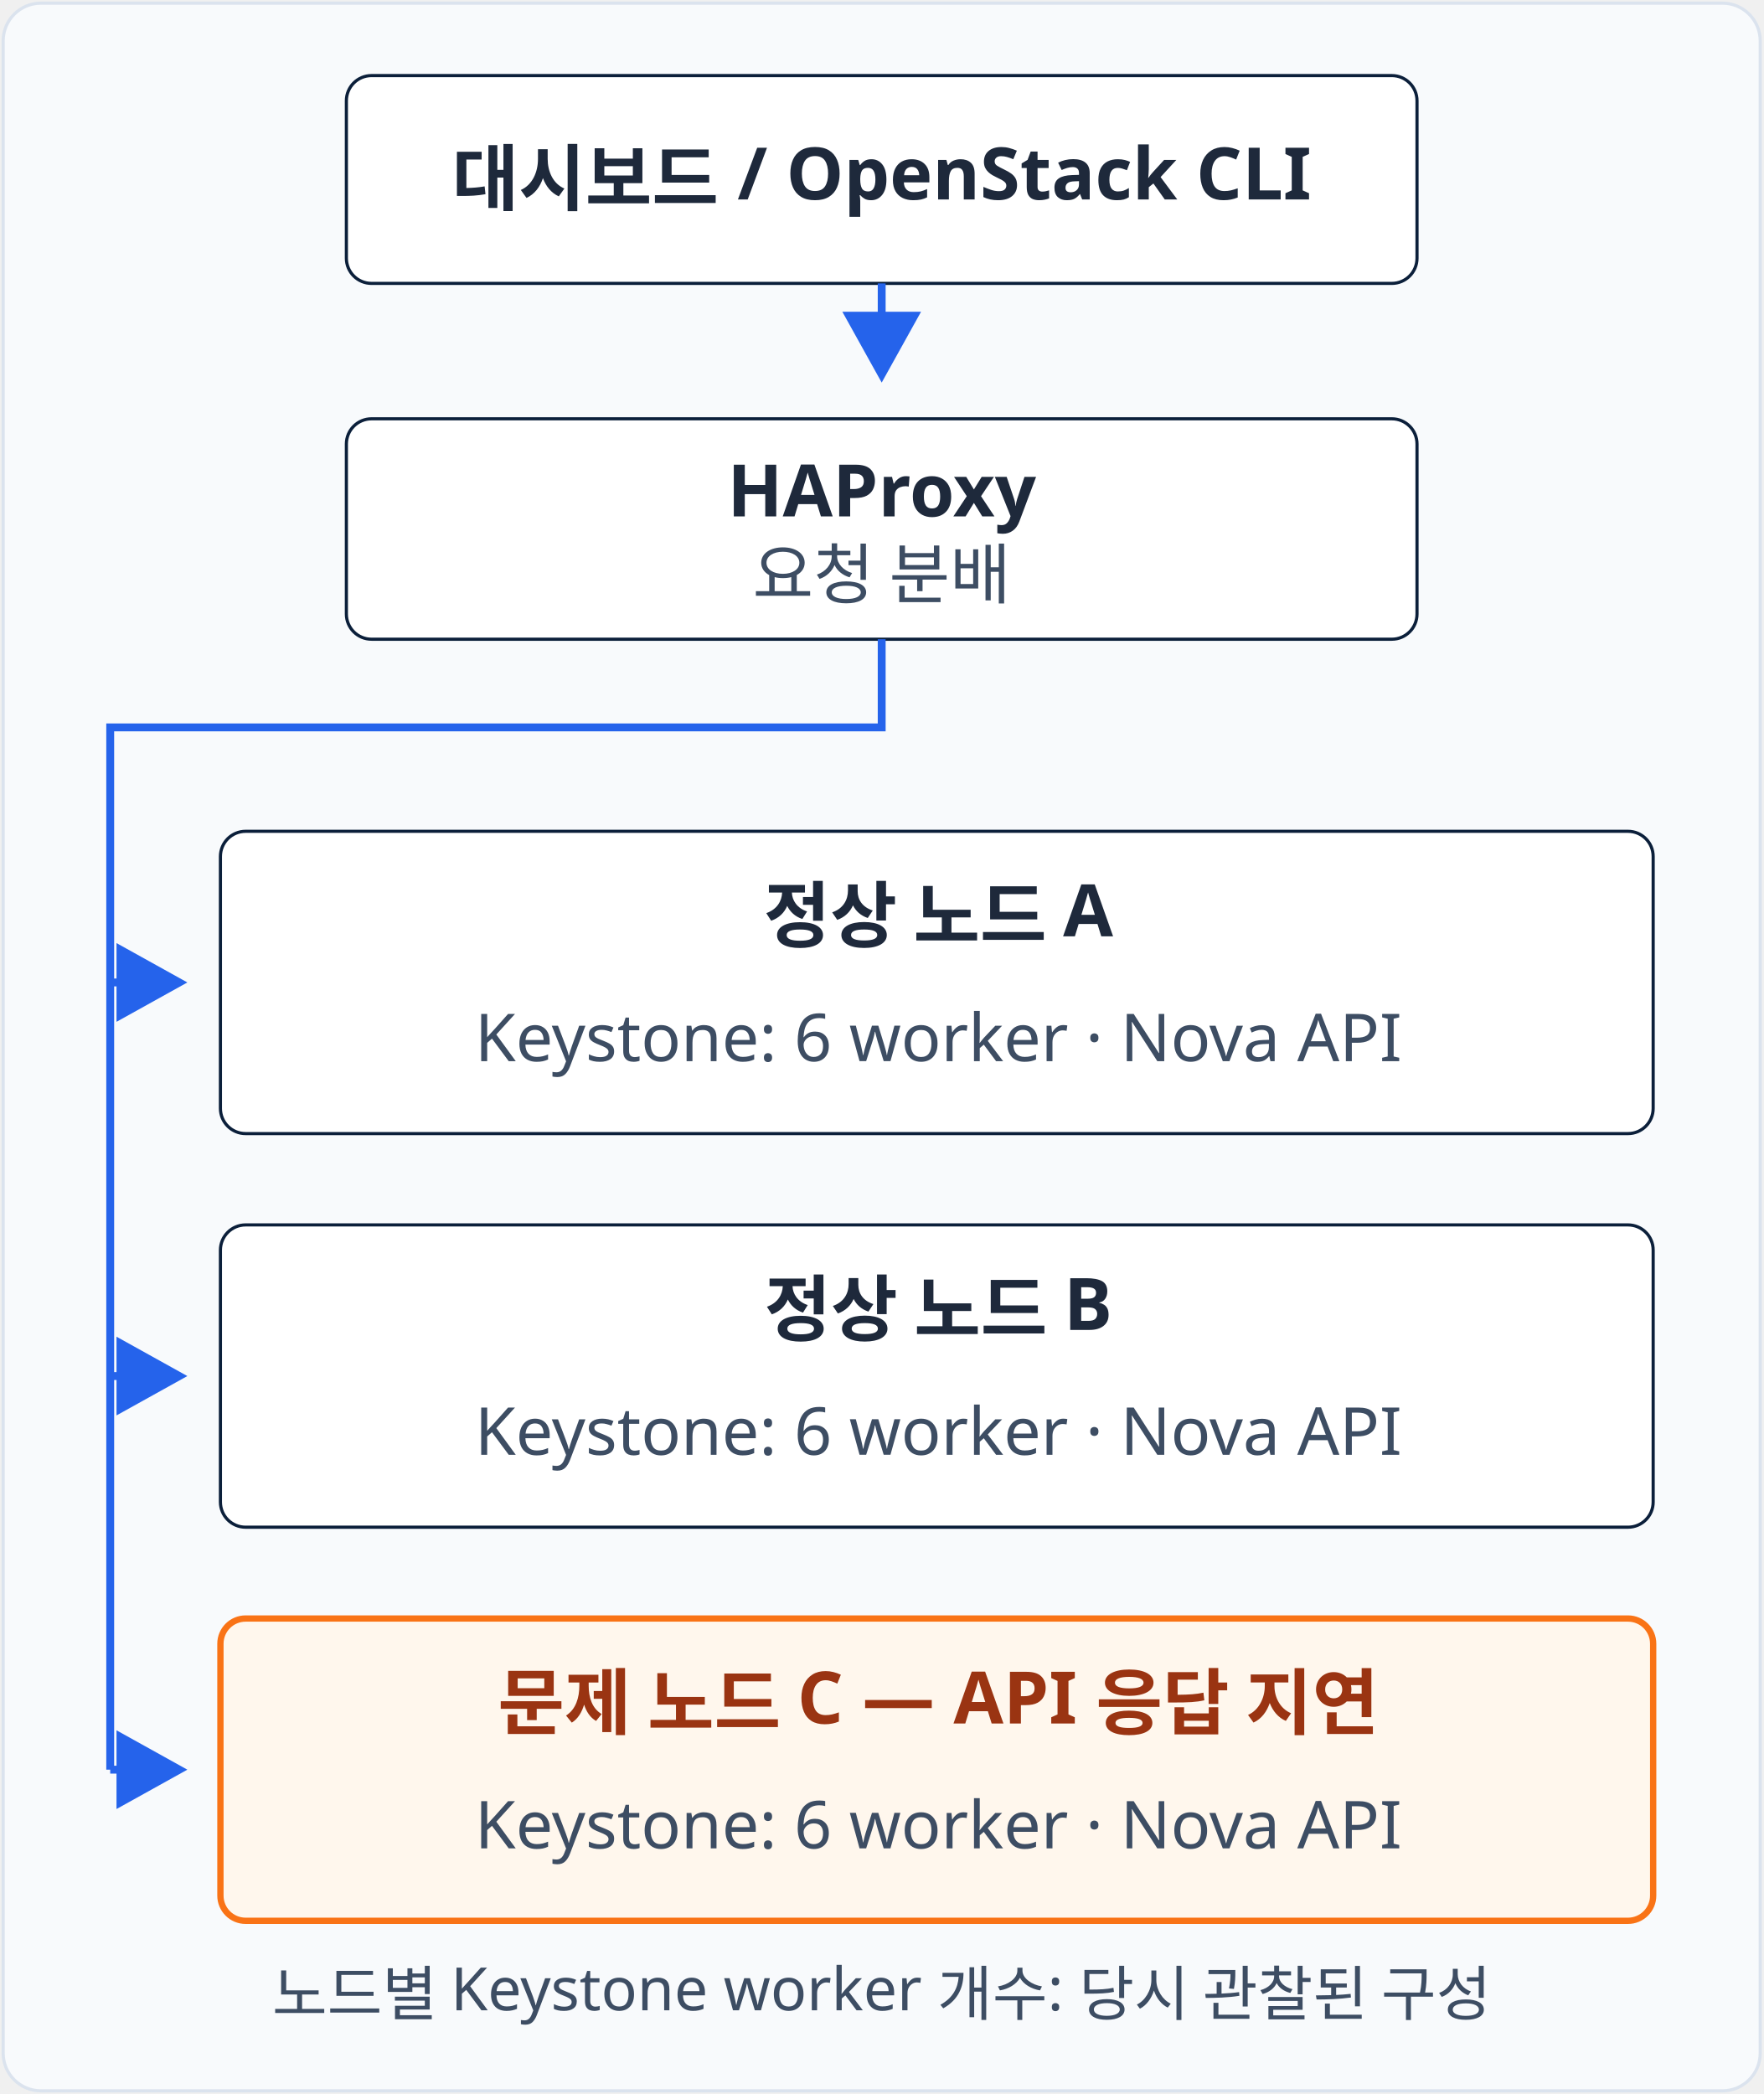
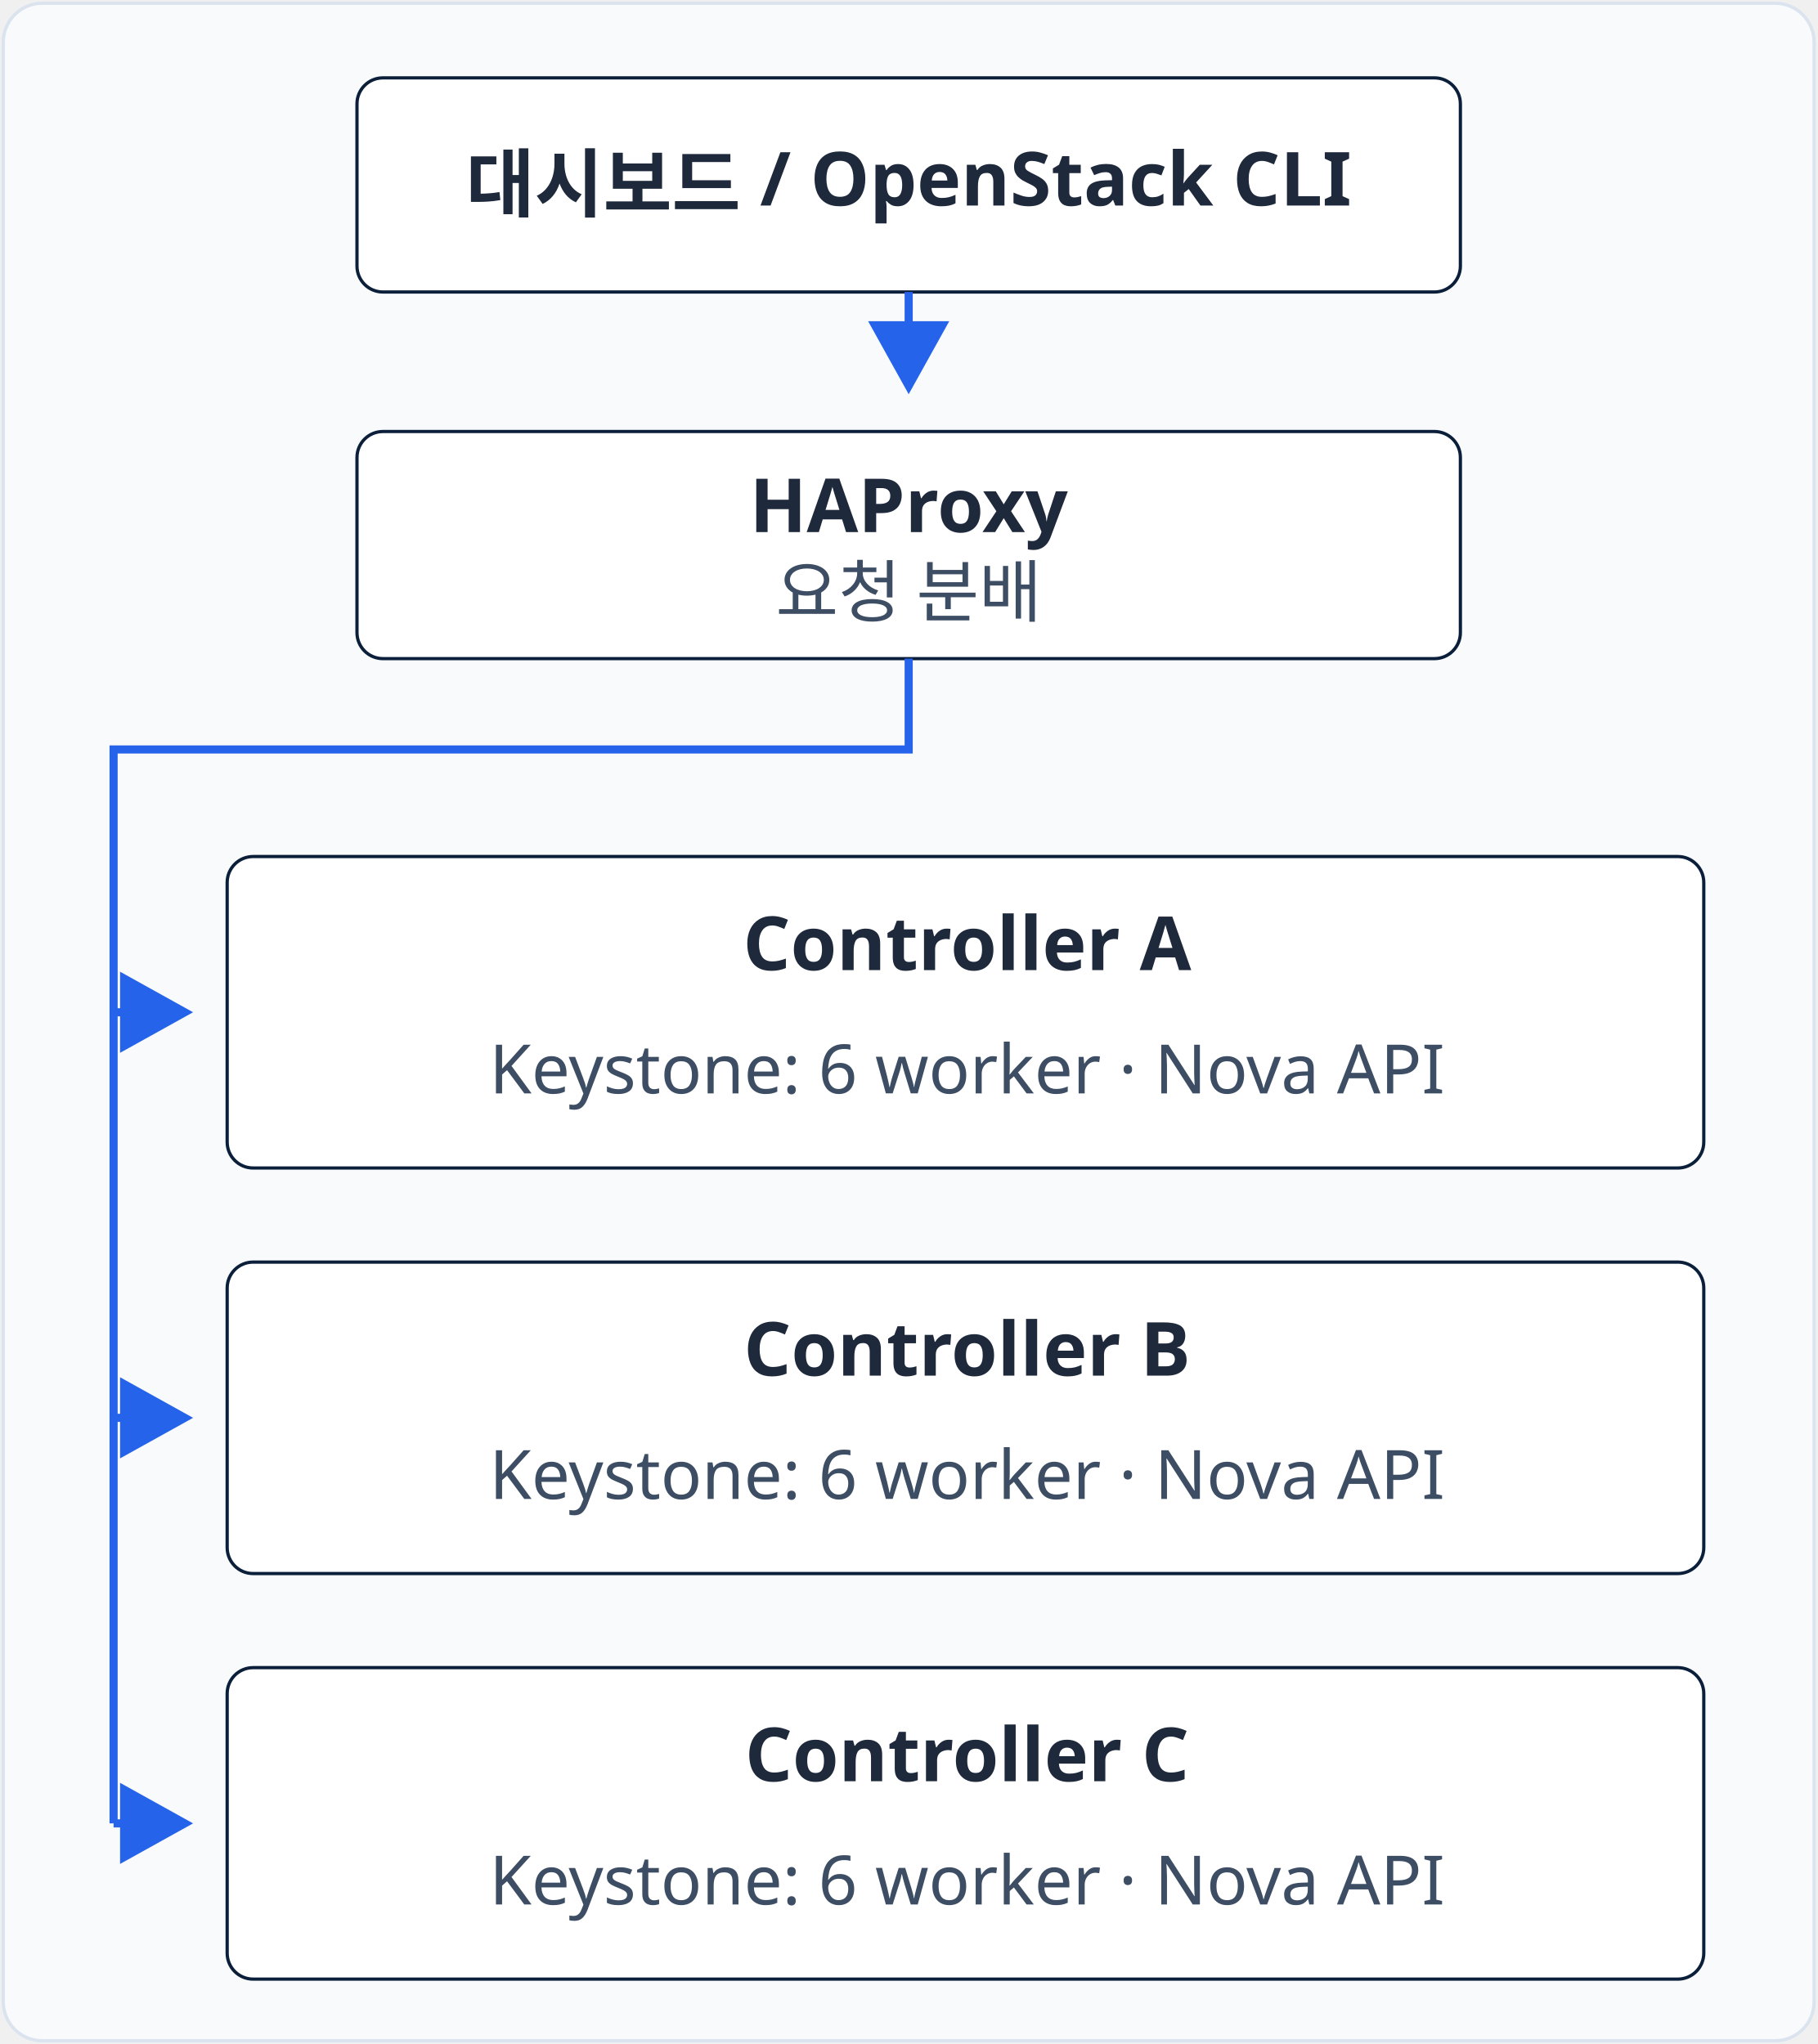
- <svg xmlns="http://www.w3.org/2000/svg" viewBox="0 0 560 665" role="img" aria-labelledby="title desc">
+ <svg xmlns="http://www.w3.org/2000/svg" viewBox="0 0 560 630" role="img" aria-labelledby="title desc">
  <defs>
    <marker id="arrow" markerWidth="10" markerHeight="10" refX="8" refY="5" orient="auto">
      <path d="M0 0L9 5L0 10Z" fill="#2563eb" />
    </marker>
  </defs>
-   <rect x="1" y="1" width="558" height="663" rx="12" fill="#f8fafc" stroke="#dbe3ee" />
+   <rect x="1" y="1" width="558" height="628" rx="12" fill="#f8fafc" stroke="#dbe3ee" />
  <g font-family="Pretendard, Malgun Gothic, Apple SD Gothic Neo, sans-serif" text-anchor="middle" fill="#1e293b">
    <g fill="#fff" stroke="#0b1f3a">
      <rect x="110" y="24" width="340" height="66" rx="8" />
      <rect x="110" y="133" width="340" height="70" rx="8" />
      <rect x="70" y="264" width="455" height="96" rx="8" />
      <rect x="70" y="389" width="455" height="96" rx="8" />
    </g>
-     <rect x="70" y="514" width="455" height="96" rx="8" fill="#fff7ed" stroke="#f97316" stroke-width="2" />
+     <rect x="70" y="514" width="455" height="96" rx="8" fill="#fff" stroke="#0b1f3a" />
    <g font-size="23" font-weight="600">
      <text x="280" y="65">대시보드 / OpenStack CLI</text>
      <text x="280" y="164">HAProxy</text>
-       <text x="298" y="299">정상 노드 A</text>
-       <text x="298" y="424">정상 노드 B</text>
-       <text x="298" y="549" fill="#9a3412">문제 노드 C — API 응답 지연</text>
+       <text x="298" y="299">Controller A</text>
+       <text x="298" y="424">Controller B</text>
+       <text x="298" y="549">Controller C</text>
    </g>
    <g font-size="21" fill="#3d4d63">
      <text x="280" y="190">요청 분배</text>
      <text x="298" y="337">Keystone: 6 worker · Nova API</text>
      <text x="298" y="462">Keystone: 6 worker · Nova API</text>
      <text x="298" y="587">Keystone: 6 worker · Nova API</text>
    </g>
-     <text x="280" y="640" font-size="19" fill="#3d4d63">노드별 Keystone worker 개수: 당시 관찰된 구성</text>
  </g>
  <g fill="none" stroke="#2563eb" stroke-width="2.5">
    <path d="M280 90V119" marker-end="url(#arrow)" />
    <path d="M280 203V231H35V562" />
    <path d="M35 312H57" marker-end="url(#arrow)" />
    <path d="M35 437H57" marker-end="url(#arrow)" />
    <path d="M35 562H57" marker-end="url(#arrow)" />
  </g>
</svg>
